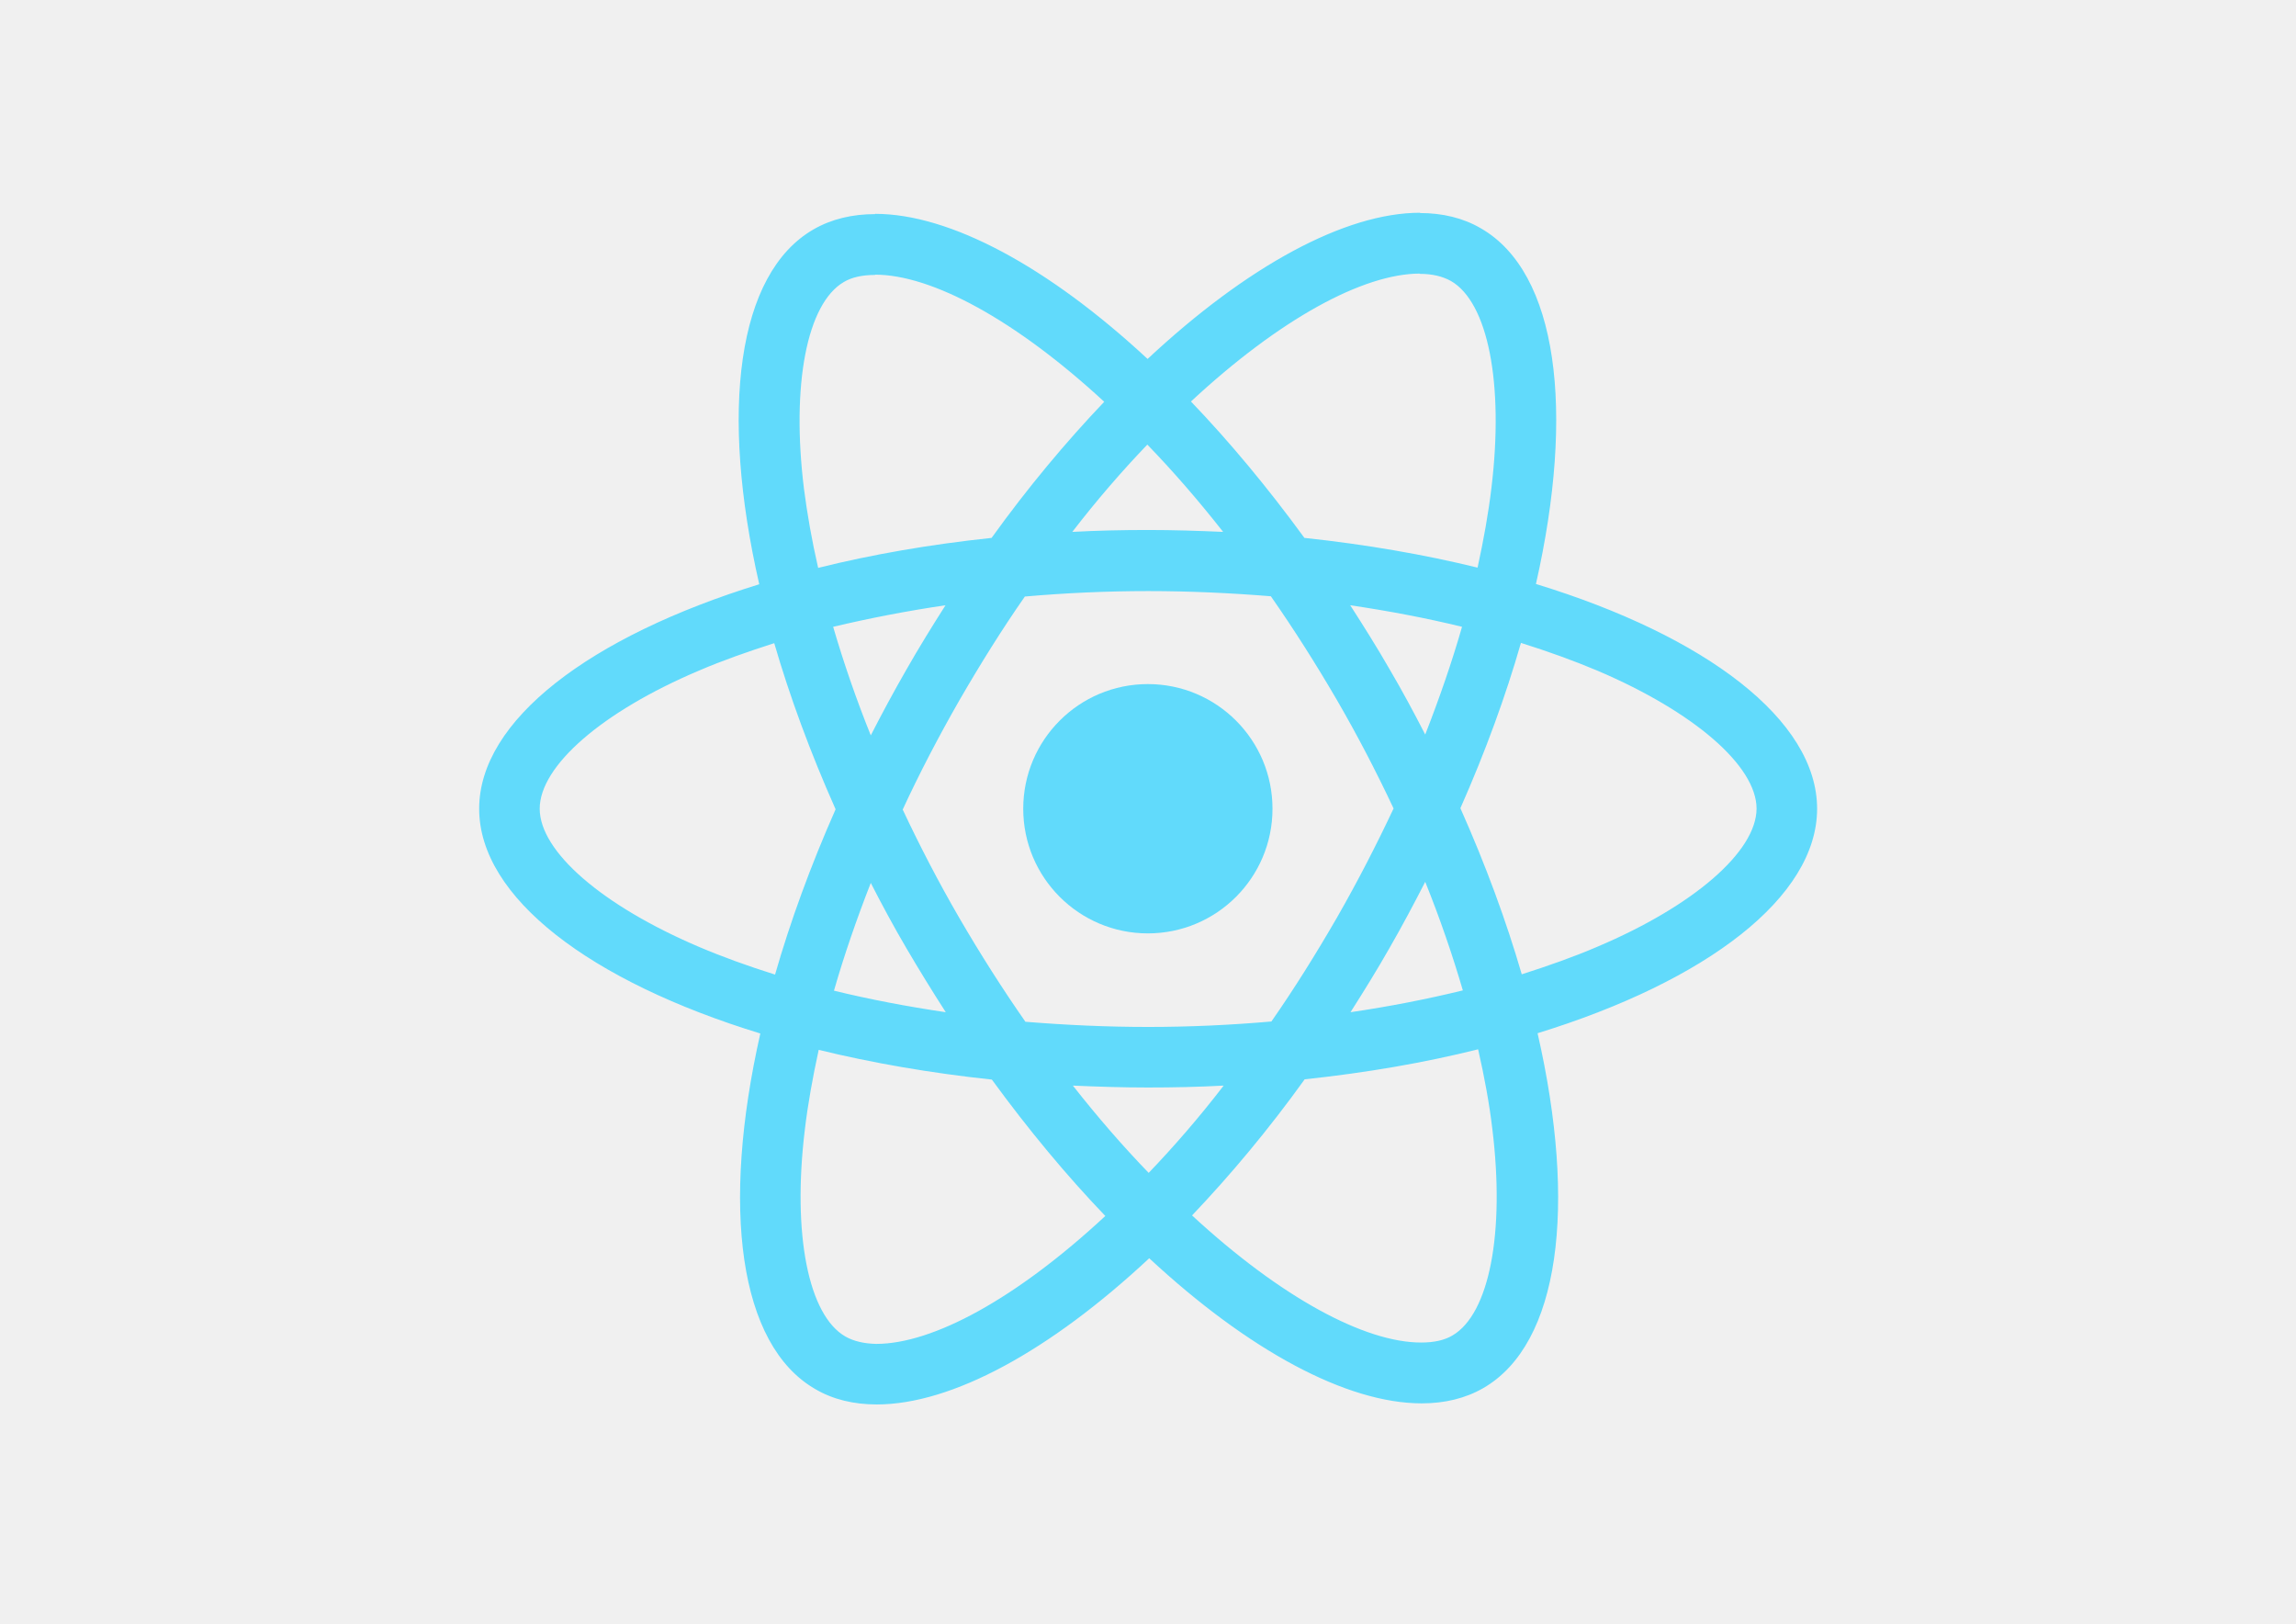
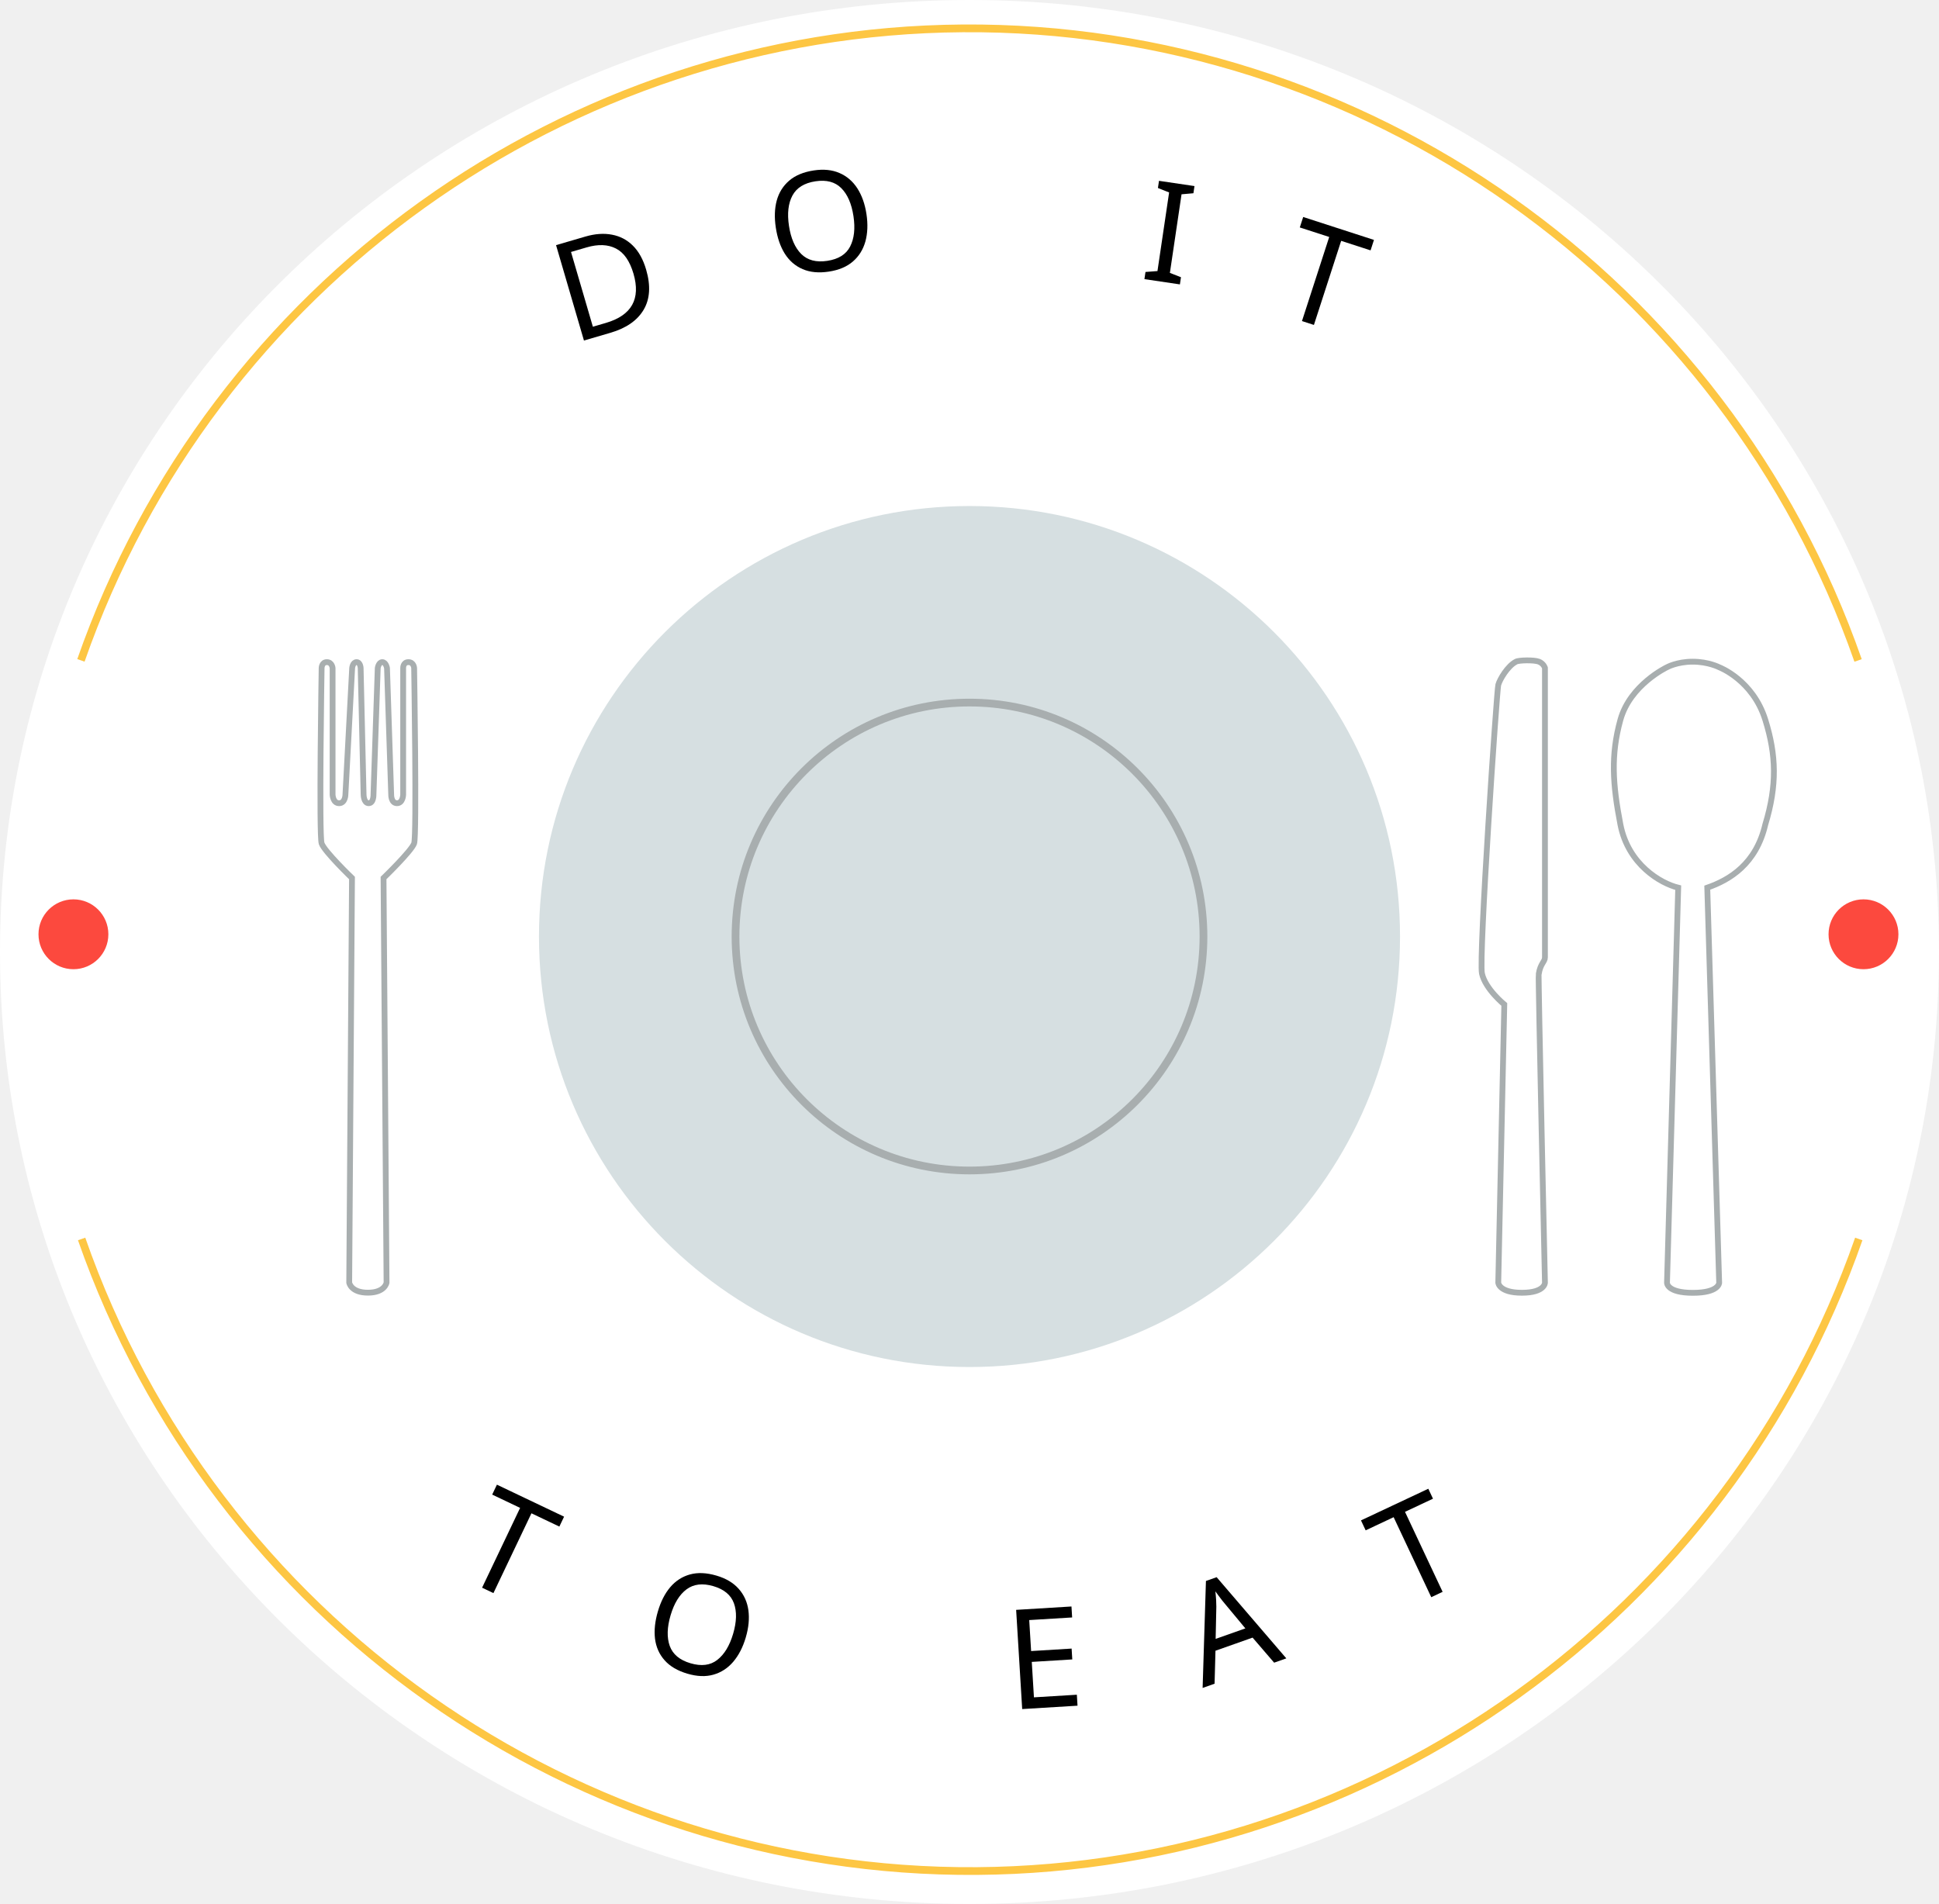
- <svg xmlns="http://www.w3.org/2000/svg" viewBox="0 0 841.9 595.3">
-   <g fill="#61DAFB">
-     <path d="M666.3 296.5c0-32.5-40.7-63.3-103.1-82.4 14.4-63.6 8-114.2-20.2-130.4-6.5-3.8-14.1-5.6-22.4-5.6v22.3c4.6 0 8.3.9 11.4 2.6 13.6 7.8 19.5 37.5 14.9 75.7-1.1 9.4-2.9 19.3-5.1 29.4-19.6-4.8-41-8.5-63.5-10.9-13.5-18.5-27.5-35.3-41.6-50 32.6-30.3 63.2-46.9 84-46.9V78c-27.5 0-63.5 19.6-99.9 53.6-36.4-33.8-72.4-53.2-99.9-53.2v22.3c20.7 0 51.4 16.5 84 46.6-14 14.7-28 31.4-41.3 49.9-22.6 2.4-44 6.1-63.6 11-2.3-10-4-19.7-5.2-29-4.7-38.2 1.1-67.9 14.6-75.8 3-1.8 6.9-2.6 11.5-2.6V78.5c-8.4 0-16 1.8-22.6 5.6-28.1 16.2-34.4 66.7-19.9 130.1-62.2 19.2-102.7 49.9-102.7 82.3 0 32.5 40.7 63.3 103.1 82.4-14.4 63.6-8 114.2 20.2 130.4 6.5 3.8 14.1 5.6 22.5 5.6 27.5 0 63.5-19.6 99.9-53.6 36.4 33.8 72.4 53.2 99.9 53.2 8.4 0 16-1.8 22.6-5.6 28.1-16.2 34.4-66.7 19.9-130.1 62-19.1 102.5-49.9 102.5-82.3zm-130.2-66.7c-3.7 12.9-8.3 26.2-13.5 39.5-4.1-8-8.4-16-13.1-24-4.6-8-9.5-15.8-14.4-23.4 14.2 2.1 27.9 4.7 41 7.9zm-45.8 106.5c-7.8 13.5-15.8 26.3-24.1 38.2-14.9 1.3-30 2-45.2 2-15.1 0-30.2-.7-45-1.9-8.3-11.9-16.4-24.6-24.2-38-7.6-13.1-14.5-26.4-20.8-39.8 6.2-13.4 13.2-26.8 20.7-39.9 7.8-13.5 15.8-26.3 24.1-38.2 14.9-1.3 30-2 45.2-2 15.1 0 30.2.7 45 1.9 8.3 11.9 16.4 24.6 24.2 38 7.6 13.1 14.5 26.4 20.8 39.8-6.3 13.4-13.2 26.8-20.7 39.9zm32.3-13c5.4 13.4 10 26.8 13.8 39.8-13.1 3.2-26.9 5.9-41.2 8 4.9-7.7 9.8-15.6 14.4-23.7 4.6-8 8.9-16.1 13-24.1zM421.2 430c-9.3-9.6-18.6-20.3-27.8-32 9 .4 18.2.7 27.5.7 9.4 0 18.7-.2 27.8-.7-9 11.7-18.3 22.4-27.5 32zm-74.4-58.9c-14.2-2.1-27.9-4.7-41-7.9 3.7-12.9 8.3-26.2 13.5-39.5 4.1 8 8.4 16 13.1 24 4.7 8 9.5 15.8 14.4 23.4zM420.7 163c9.3 9.6 18.6 20.3 27.8 32-9-.4-18.2-.7-27.5-.7-9.4 0-18.7.2-27.8.7 9-11.7 18.3-22.4 27.5-32zm-74 58.9c-4.9 7.7-9.8 15.6-14.4 23.7-4.6 8-8.9 16-13 24-5.4-13.4-10-26.8-13.8-39.8 13.1-3.1 26.9-5.8 41.2-7.9zm-90.5 125.2c-35.4-15.1-58.3-34.9-58.3-50.6 0-15.7 22.9-35.6 58.3-50.6 8.6-3.7 18-7 27.7-10.1 5.7 19.6 13.2 40 22.5 60.9-9.2 20.8-16.6 41.1-22.2 60.6-9.9-3.1-19.3-6.5-28-10.2zM310 490c-13.6-7.8-19.5-37.5-14.9-75.7 1.1-9.4 2.9-19.3 5.1-29.4 19.6 4.8 41 8.5 63.5 10.9 13.5 18.5 27.5 35.3 41.6 50-32.6 30.3-63.2 46.9-84 46.9-4.5-.1-8.3-1-11.3-2.7zm237.2-76.2c4.7 38.2-1.1 67.9-14.6 75.8-3 1.8-6.9 2.6-11.5 2.6-20.7 0-51.4-16.5-84-46.6 14-14.7 28-31.4 41.3-49.9 22.6-2.4 44-6.1 63.6-11 2.3 10.1 4.1 19.8 5.2 29.1zm38.5-66.7c-8.6 3.7-18 7-27.7 10.1-5.7-19.6-13.2-40-22.5-60.9 9.2-20.8 16.6-41.1 22.2-60.6 9.9 3.1 19.3 6.5 28.1 10.2 35.4 15.1 58.3 34.9 58.3 50.6-.1 15.7-23 35.6-58.4 50.6zM320.8 78.4z" />
-     <circle cx="420.9" cy="296.5" r="45.7" />
-     <path d="M520.5 78.1z" />
-   </g>
+ <svg xmlns="http://www.w3.org/2000/svg" id="Warstwa_1" data-name="Warstwa 1" viewBox="0 0 250.86 246.33">
+   <defs>
+     <style>
+       .cls-1 {
+         fill: #fff;
+       }
+ 
+       .cls-2 {
+         fill: #fc493e;
+       }
+ 
+       .cls-3 {
+         stroke: #fdc643;
+       }
+ 
+       .cls-3, .cls-4, .cls-5 {
+         fill: none;
+         stroke-miterlimit: 10;
+       }
+ 
+       .cls-4 {
+         stroke-width: .75px;
+       }
+ 
+       .cls-4, .cls-5 {
+         stroke: #a8aeaf;
+       }
+ 
+       .cls-6 {
+         fill: #d6dfe1;
+       }
+ 
+       .cls-7 {
+         letter-spacing: .05em;
+       }
+ 
+       .cls-7, .cls-8 {
+         font-family: TTProstoSansTrial-Light, 'TT Prosto Sans Trial';
+         font-size: 18px;
+       }
+ 
+       .cls-8 {
+         letter-spacing: .06em;
+       }
+     </style>
+   </defs>
+   <ellipse class="cls-1" cx="125.43" cy="123.17" rx="125.43" ry="123.17" />
+   <path class="cls-3" d="M10.47,85.44C27.44,36.88,73.29,4.04,124.54,3.67c51.89-.38,98.66,32.6,115.85,81.78" />
+   <path class="cls-3" d="M240.48,160.3c-16.98,48.57-62.82,81.4-114.07,81.78-51.89,.38-98.66-32.6-115.85-81.78" />
+   <circle class="cls-6" cx="125.43" cy="121.17" r="55.7" />
+   <circle class="cls-5" cx="125.43" cy="121.17" r="30.27" />
+   <circle class="cls-2" cx="9.5" cy="120.88" r="4.52" />
+   <circle class="cls-2" cx="241.09" cy="120.88" r="4.52" />
+   <path class="cls-4" d="M41.61,86.44s0-.77,.68-.77,.74,.77,.74,.77v16.37s.03,1.11,.84,1.11,.82-1.11,.82-1.11l.87-16.37s.07-.77,.57-.77,.53,.77,.53,.77l.38,16.37s.01,1.11,.66,1.11,.62-1.11,.62-1.11l.55-16.37s.11-.77,.59-.77,.61,.77,.61,.77l.54,16.37s-.03,1.11,.75,1.11,.8-1.11,.8-1.11v-16.37s-.03-.77,.68-.77,.74,.77,.74,.77c0,0,.35,21.69,0,22.68s-3.96,4.48-3.96,4.48l.39,52.35s-.2,1.3-2.41,1.3-2.42-1.3-2.42-1.3l.36-52.35s-3.58-3.44-3.93-4.48,0-22.68,0-22.68Z" />
+   <path class="cls-4" d="M193.84,165.96s.08,1.3,3.06,1.3,2.98-1.3,2.98-1.3c0,0-.89-39.69-.81-39.91,.22-1.42,.81-1.59,.81-2.2v-37.44s-.16-.55-.78-.8-2.63-.2-2.96,0c-1.09,.55-2.11,2.3-2.3,3s-2.55,35.34-2.11,37.35,2.89,4,2.89,4l-.78,36Z" />
+   <path class="cls-4" d="M219.02,167.27c3.4,0,3.4-1.3,3.4-1.3l-1.54-51.12c2.9-1.01,6.32-3.06,7.51-8.18,1.54-5.08,1.42-8.97,0-13.53-1.61-5.17-5.97-6.81-5.97-6.81,0,0-1.39-.72-3.43-.72s-3.32,.72-3.32,.72c0,0-4.77,2.25-6.03,6.81s-1,8.35,0,13.53c1.01,5.21,5.23,7.63,7.48,8.18l-1.45,51.12s-.05,1.3,3.35,1.3Z" />
+   <text class="cls-8" transform="translate(155.59 218.39) rotate(-19.46)">
+     <tspan x="0" y="0">A</tspan>
+   </text>
+   <text class="cls-7" transform="translate(130.5 221.23) rotate(-3.49)">
+     <tspan x="0" y="0">E</tspan>
+   </text>
+   <text class="cls-8" transform="translate(164.46 40.25) rotate(17.95)">
+     <tspan x="0" y="0">T</tspan>
+   </text>
+   <text class="cls-8" transform="translate(58.59 203.62) rotate(25.47)">
+     <tspan x="0" y="0">T</tspan>
+   </text>
+   <text class="cls-8" transform="translate(181.38 208.43) rotate(-25.18)">
+     <tspan x="0" y="0">T</tspan>
+   </text>
+   <text class="cls-7" transform="translate(147.35 36.01) rotate(8.43)">
+     <tspan x="0" y="0">I</tspan>
+   </text>
+   <text class="cls-7" transform="translate(100.26 36.01) rotate(-8.63)">
+     <tspan x="0" y="0">O</tspan>
+   </text>
+   <text class="cls-7" transform="translate(82.24 214.38) rotate(16.4)">
+     <tspan x="0" y="0">O</tspan>
+   </text>
+   <text class="cls-7" transform="translate(73.87 44.55) rotate(-16.3)">
+     <tspan x="0" y="0">D</tspan>
+   </text>
</svg>
